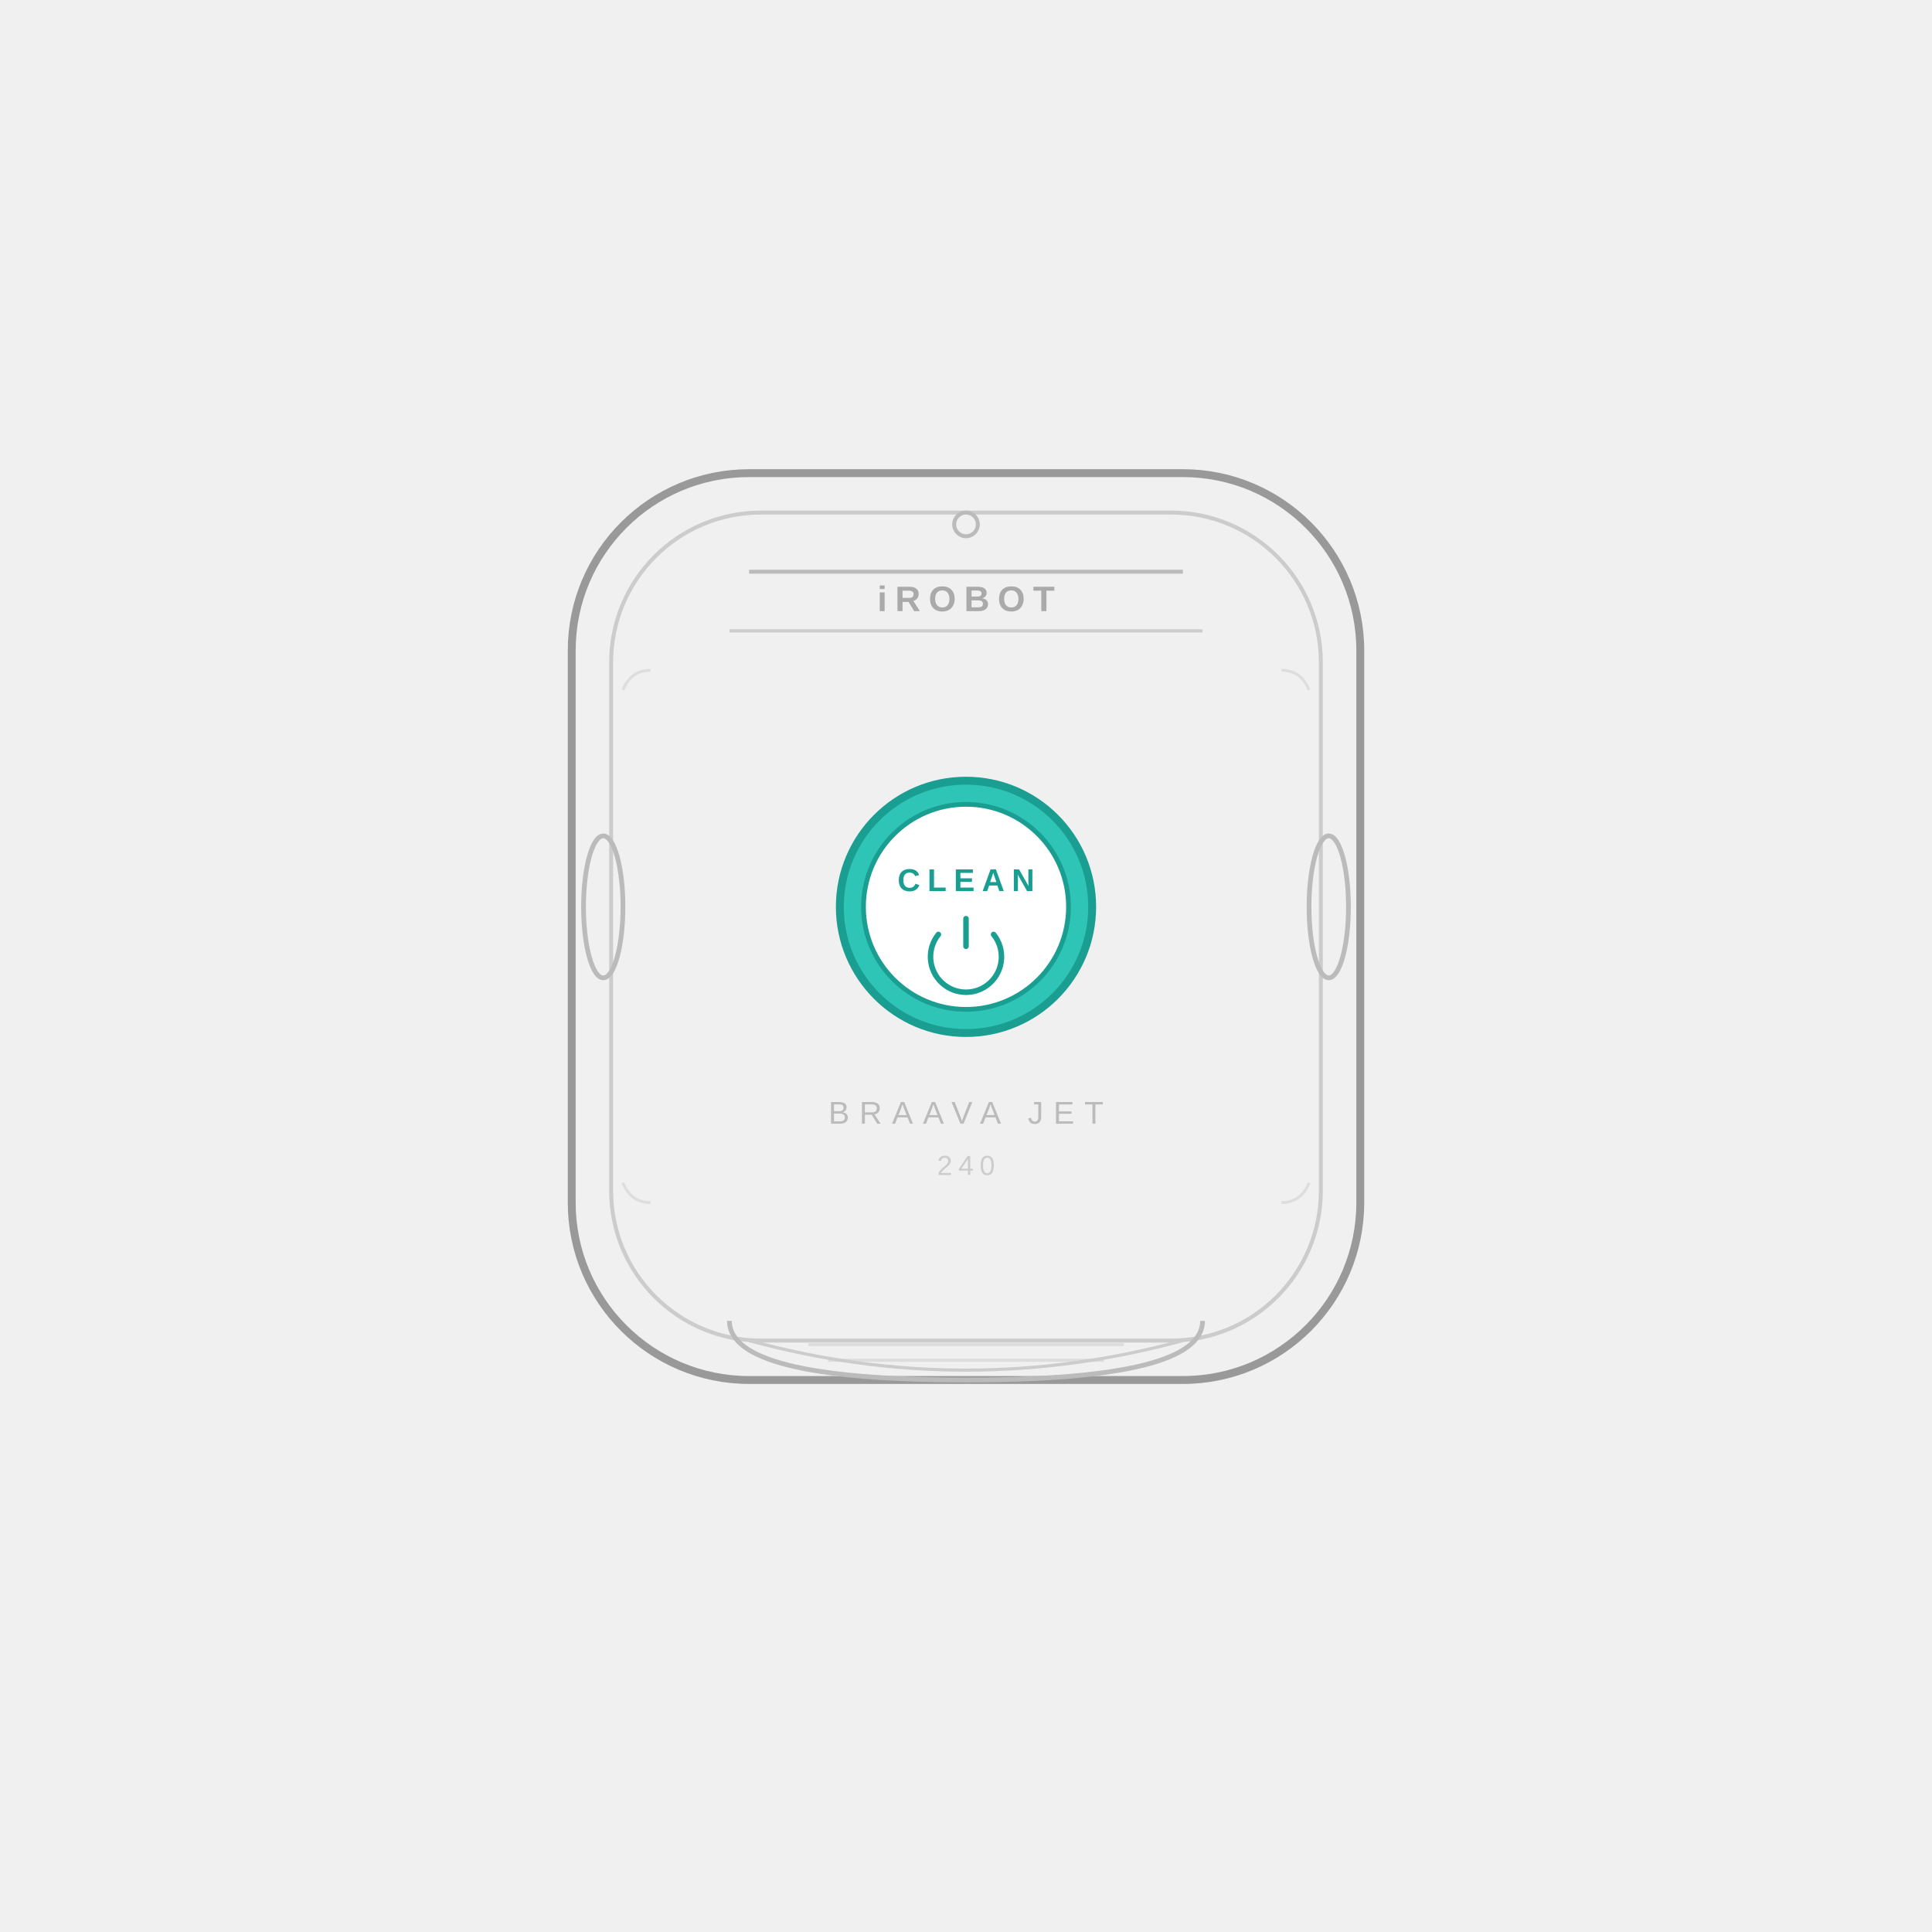
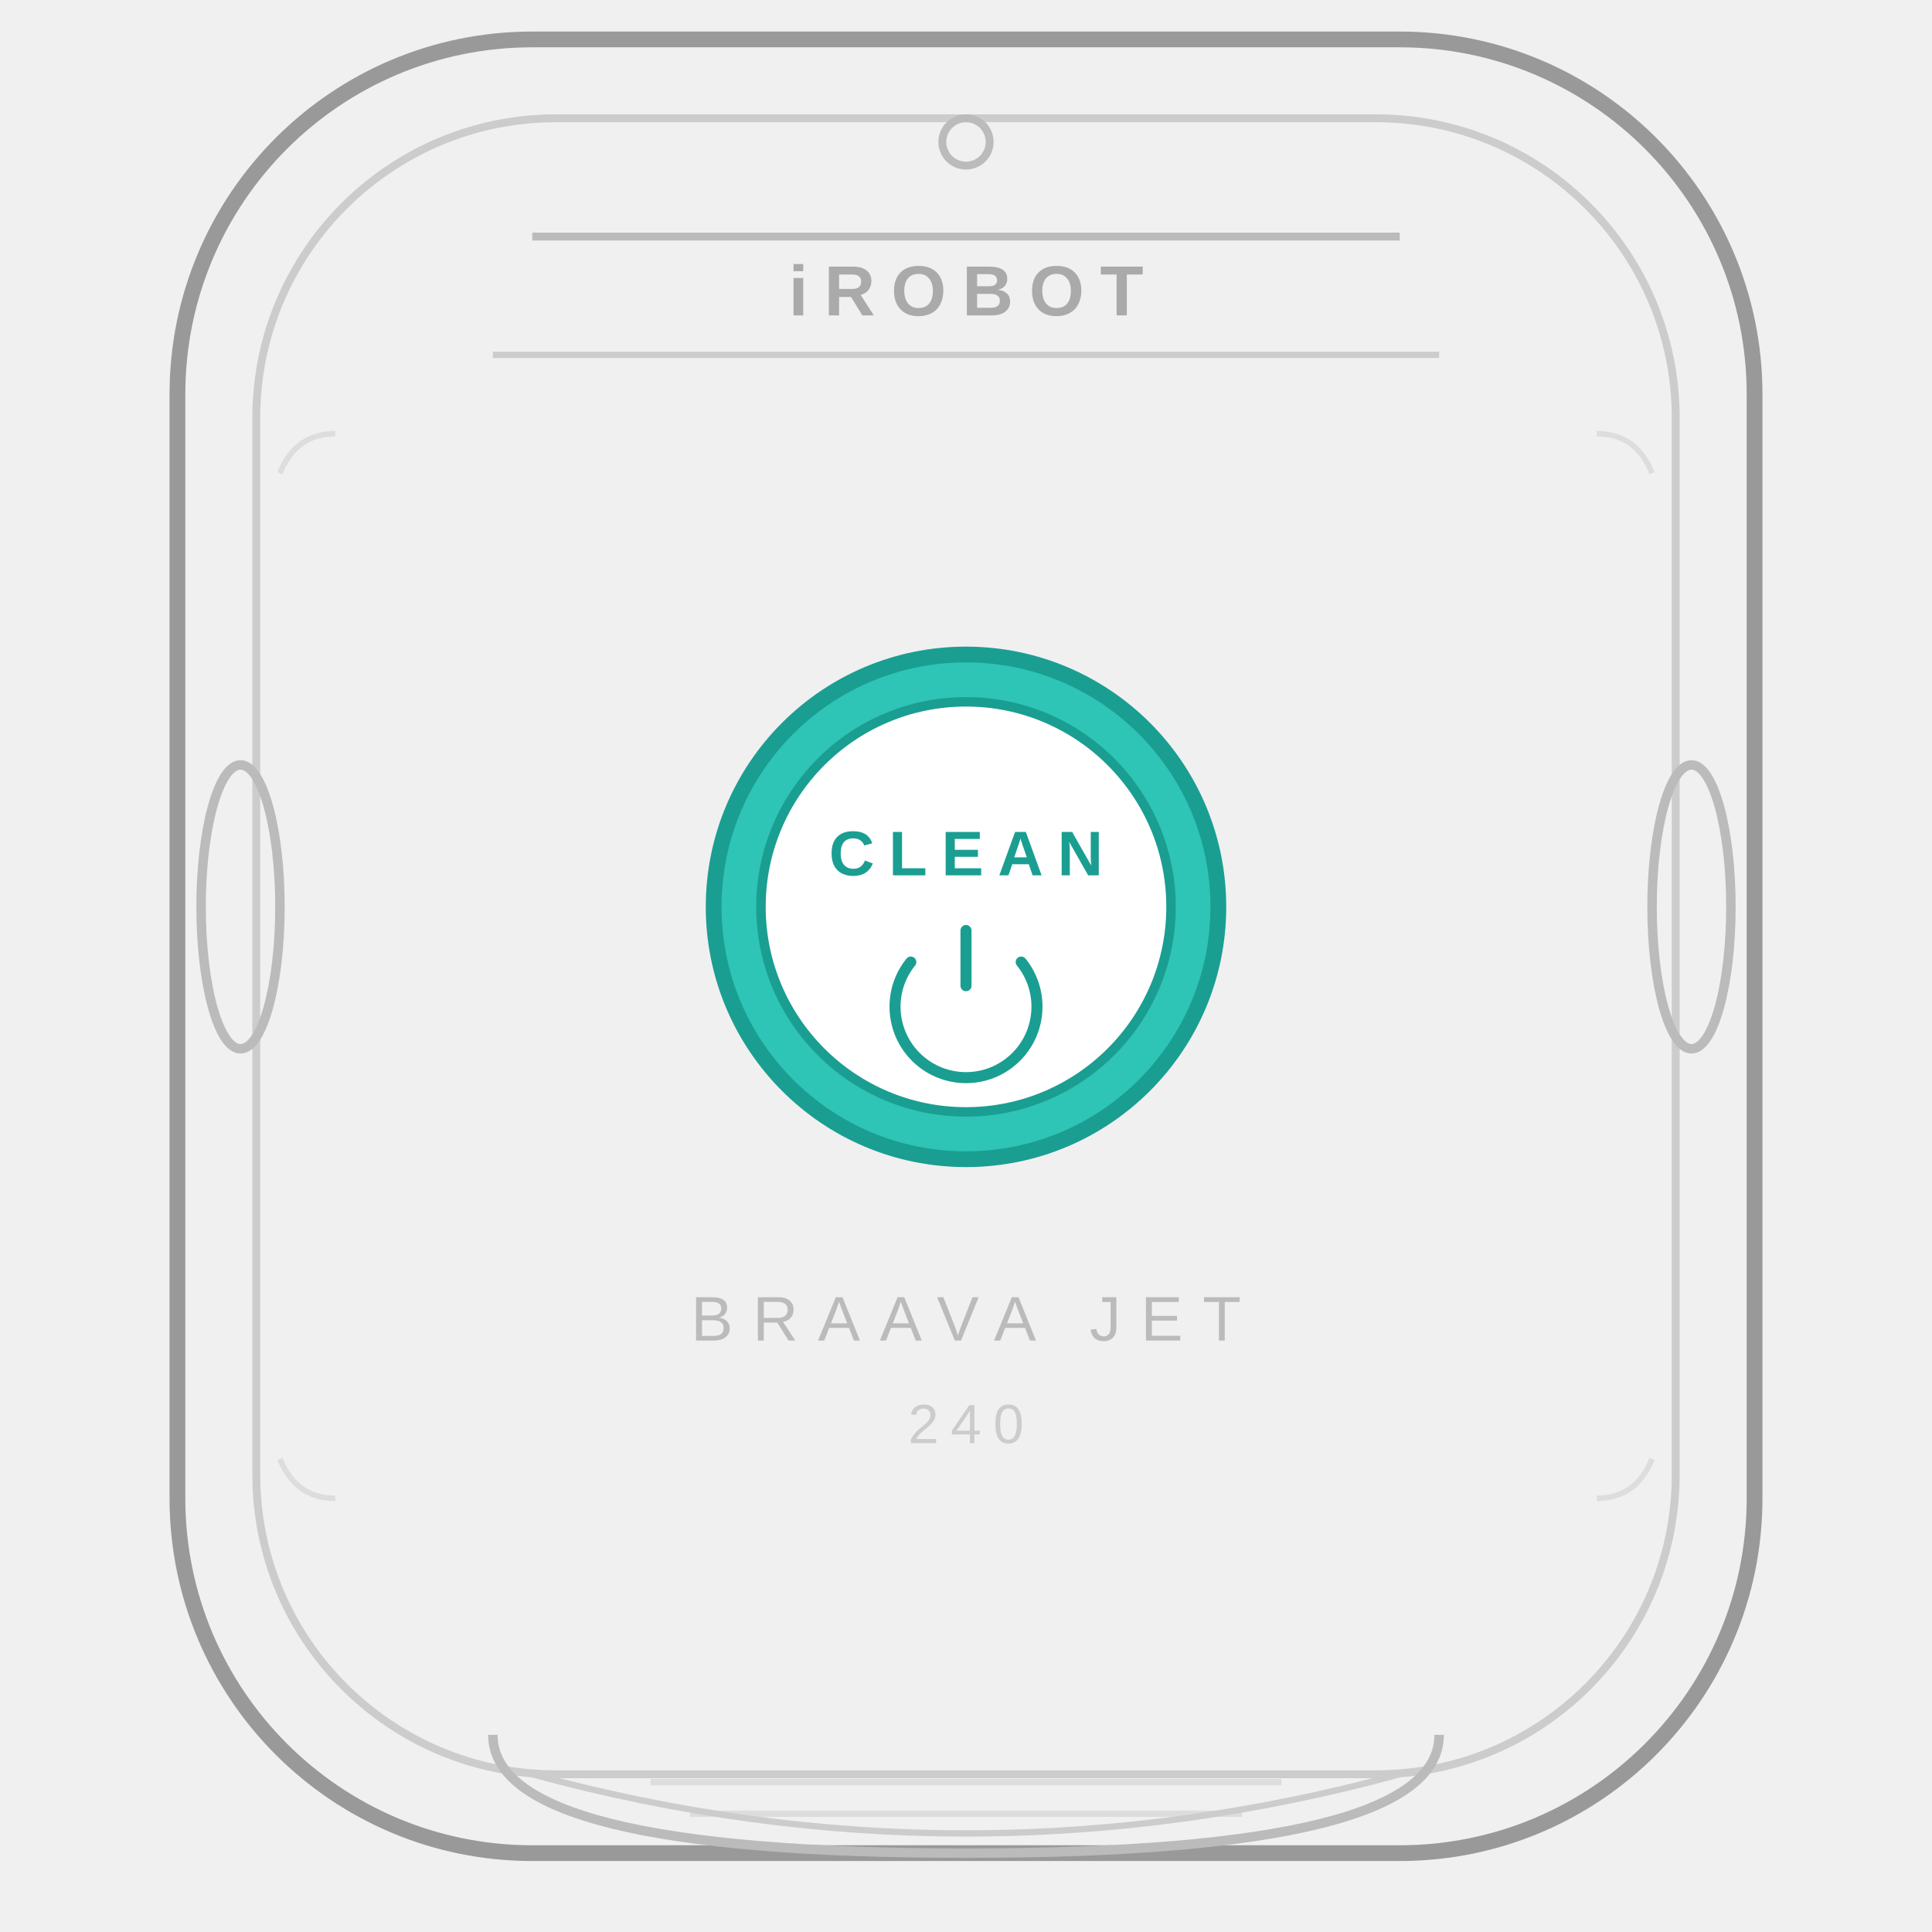
- <svg xmlns="http://www.w3.org/2000/svg" width="490" height="490" fill="none" viewBox="0 0 490 490">
+ <svg xmlns="http://www.w3.org/2000/svg" width="490" height="490" fill="none" viewBox="138 115 214 245">
  <rect x="145" y="120" width="200" height="230" rx="45" ry="45" fill="none" stroke="#999" stroke-width="2" />
  <rect x="155" y="130" width="180" height="210" rx="38" ry="38" fill="none" stroke="#ccc" stroke-width="1" />
  <path d="M190 145 L300 145" stroke="#bbb" stroke-width="1" />
  <path d="M185 160 L305 160" stroke="#ccc" stroke-width="0.8" />
  <circle cx="245" cy="230" r="32" fill="#2ec4b6" stroke="#1a9e92" stroke-width="2" />
  <circle cx="245" cy="230" r="26" fill="white" stroke="#1a9e92" stroke-width="1.2" />
  <text x="245" y="226" text-anchor="middle" font-family="Arial, Helvetica, sans-serif" font-size="8" font-weight="700" fill="#1a9e92" letter-spacing="1.8">CLEAN</text>
  <path d="M238 237 A9 9 0 1 0 252 237" fill="none" stroke="#1a9e92" stroke-width="1.4" stroke-linecap="round" />
  <line x1="245" y1="233" x2="245" y2="240" stroke="#1a9e92" stroke-width="1.4" stroke-linecap="round" />
  <text x="245" y="155" text-anchor="middle" font-family="Arial, Helvetica, sans-serif" font-size="9" font-weight="600" fill="#aaa" letter-spacing="2">iROBOT</text>
  <text x="245" y="285" text-anchor="middle" font-family="Arial, Helvetica, sans-serif" font-size="8" font-weight="500" fill="#bbb" letter-spacing="2.5">BRAAVA JET</text>
  <text x="245" y="298" text-anchor="middle" font-family="Arial, Helvetica, sans-serif" font-size="7" fill="#ccc" letter-spacing="1.5">240</text>
  <path d="M185 335 Q185 350 245 350 Q305 350 305 335" fill="none" stroke="#bbb" stroke-width="1.2" />
  <line x1="205" y1="341" x2="285" y2="341" stroke="#ddd" stroke-width="0.8" />
  <line x1="210" y1="345" x2="280" y2="345" stroke="#ddd" stroke-width="0.8" />
  <ellipse cx="153" cy="230" rx="5" ry="18" fill="none" stroke="#bbb" stroke-width="1.2" />
  <ellipse cx="337" cy="230" rx="5" ry="18" fill="none" stroke="#bbb" stroke-width="1.2" />
  <path d="M190 340 Q245 355 300 340" fill="none" stroke="#ccc" stroke-width="0.8" />
  <circle cx="245" cy="133" r="3" fill="none" stroke="#bbb" stroke-width="1" />
  <path d="M165 170 Q160 170 158 175" fill="none" stroke="#ddd" stroke-width="0.7" />
  <path d="M325 170 Q330 170 332 175" fill="none" stroke="#ddd" stroke-width="0.7" />
  <path d="M165 305 Q160 305 158 300" fill="none" stroke="#ddd" stroke-width="0.7" />
  <path d="M325 305 Q330 305 332 300" fill="none" stroke="#ddd" stroke-width="0.7" />
</svg>
